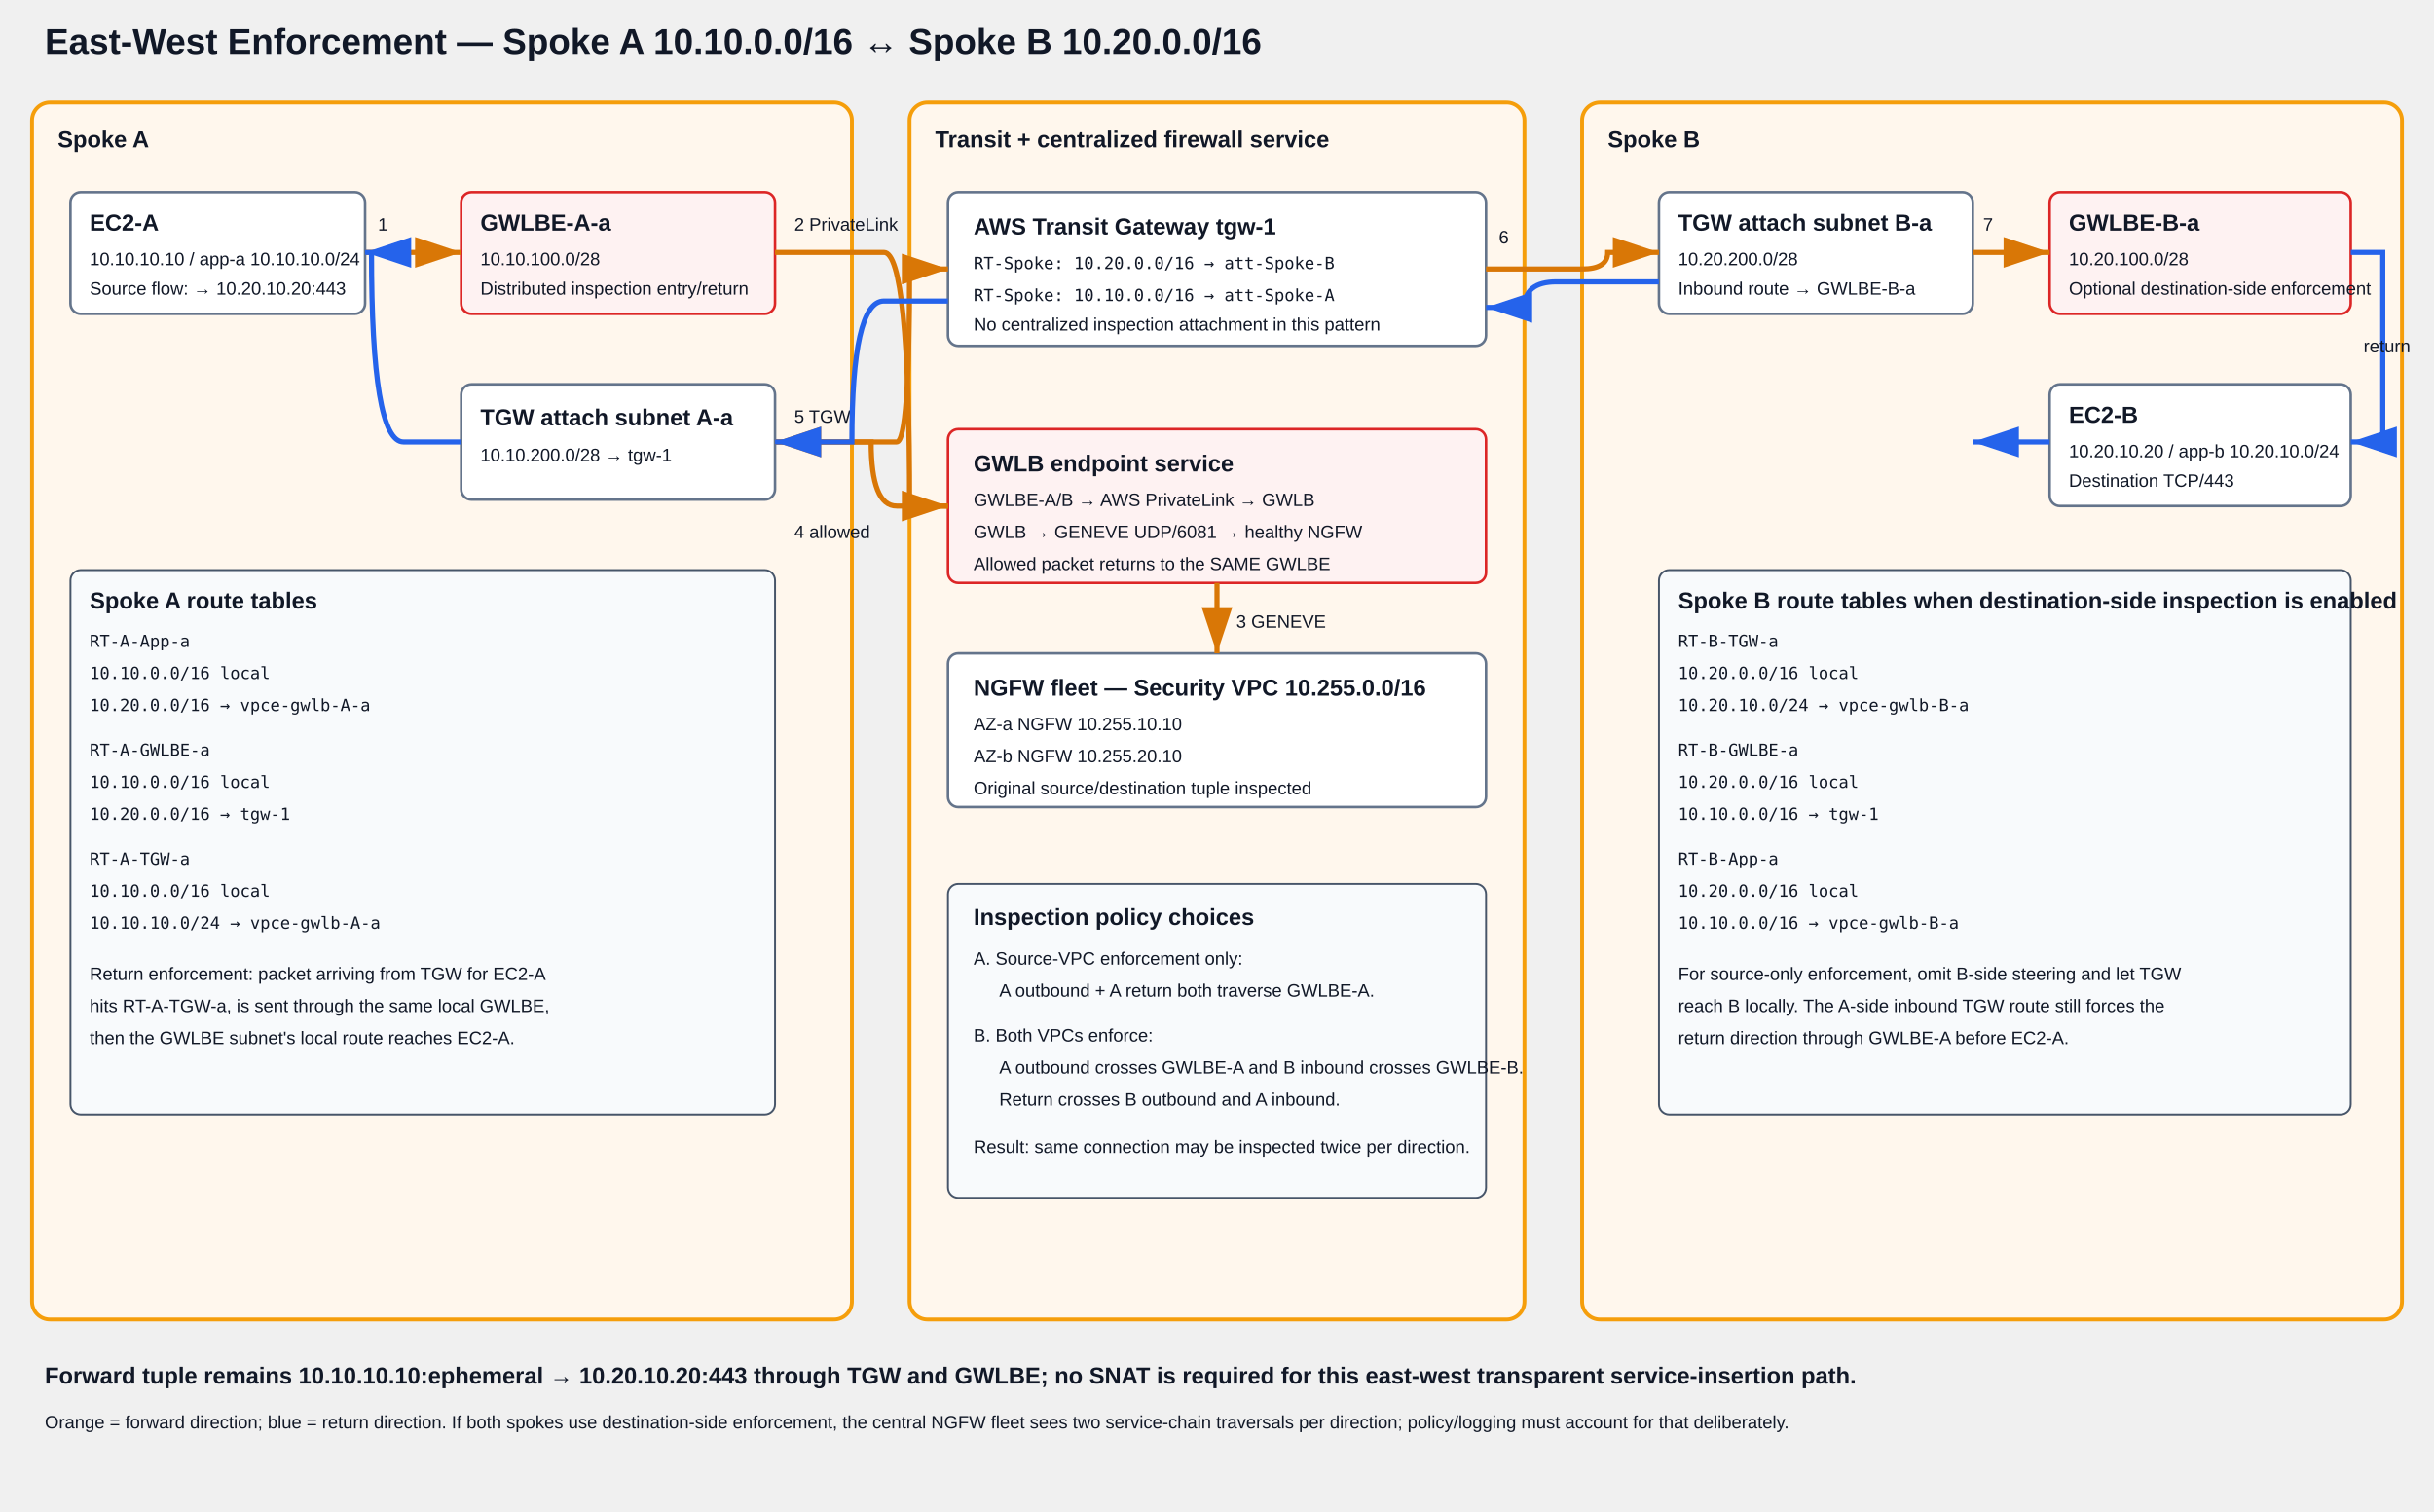
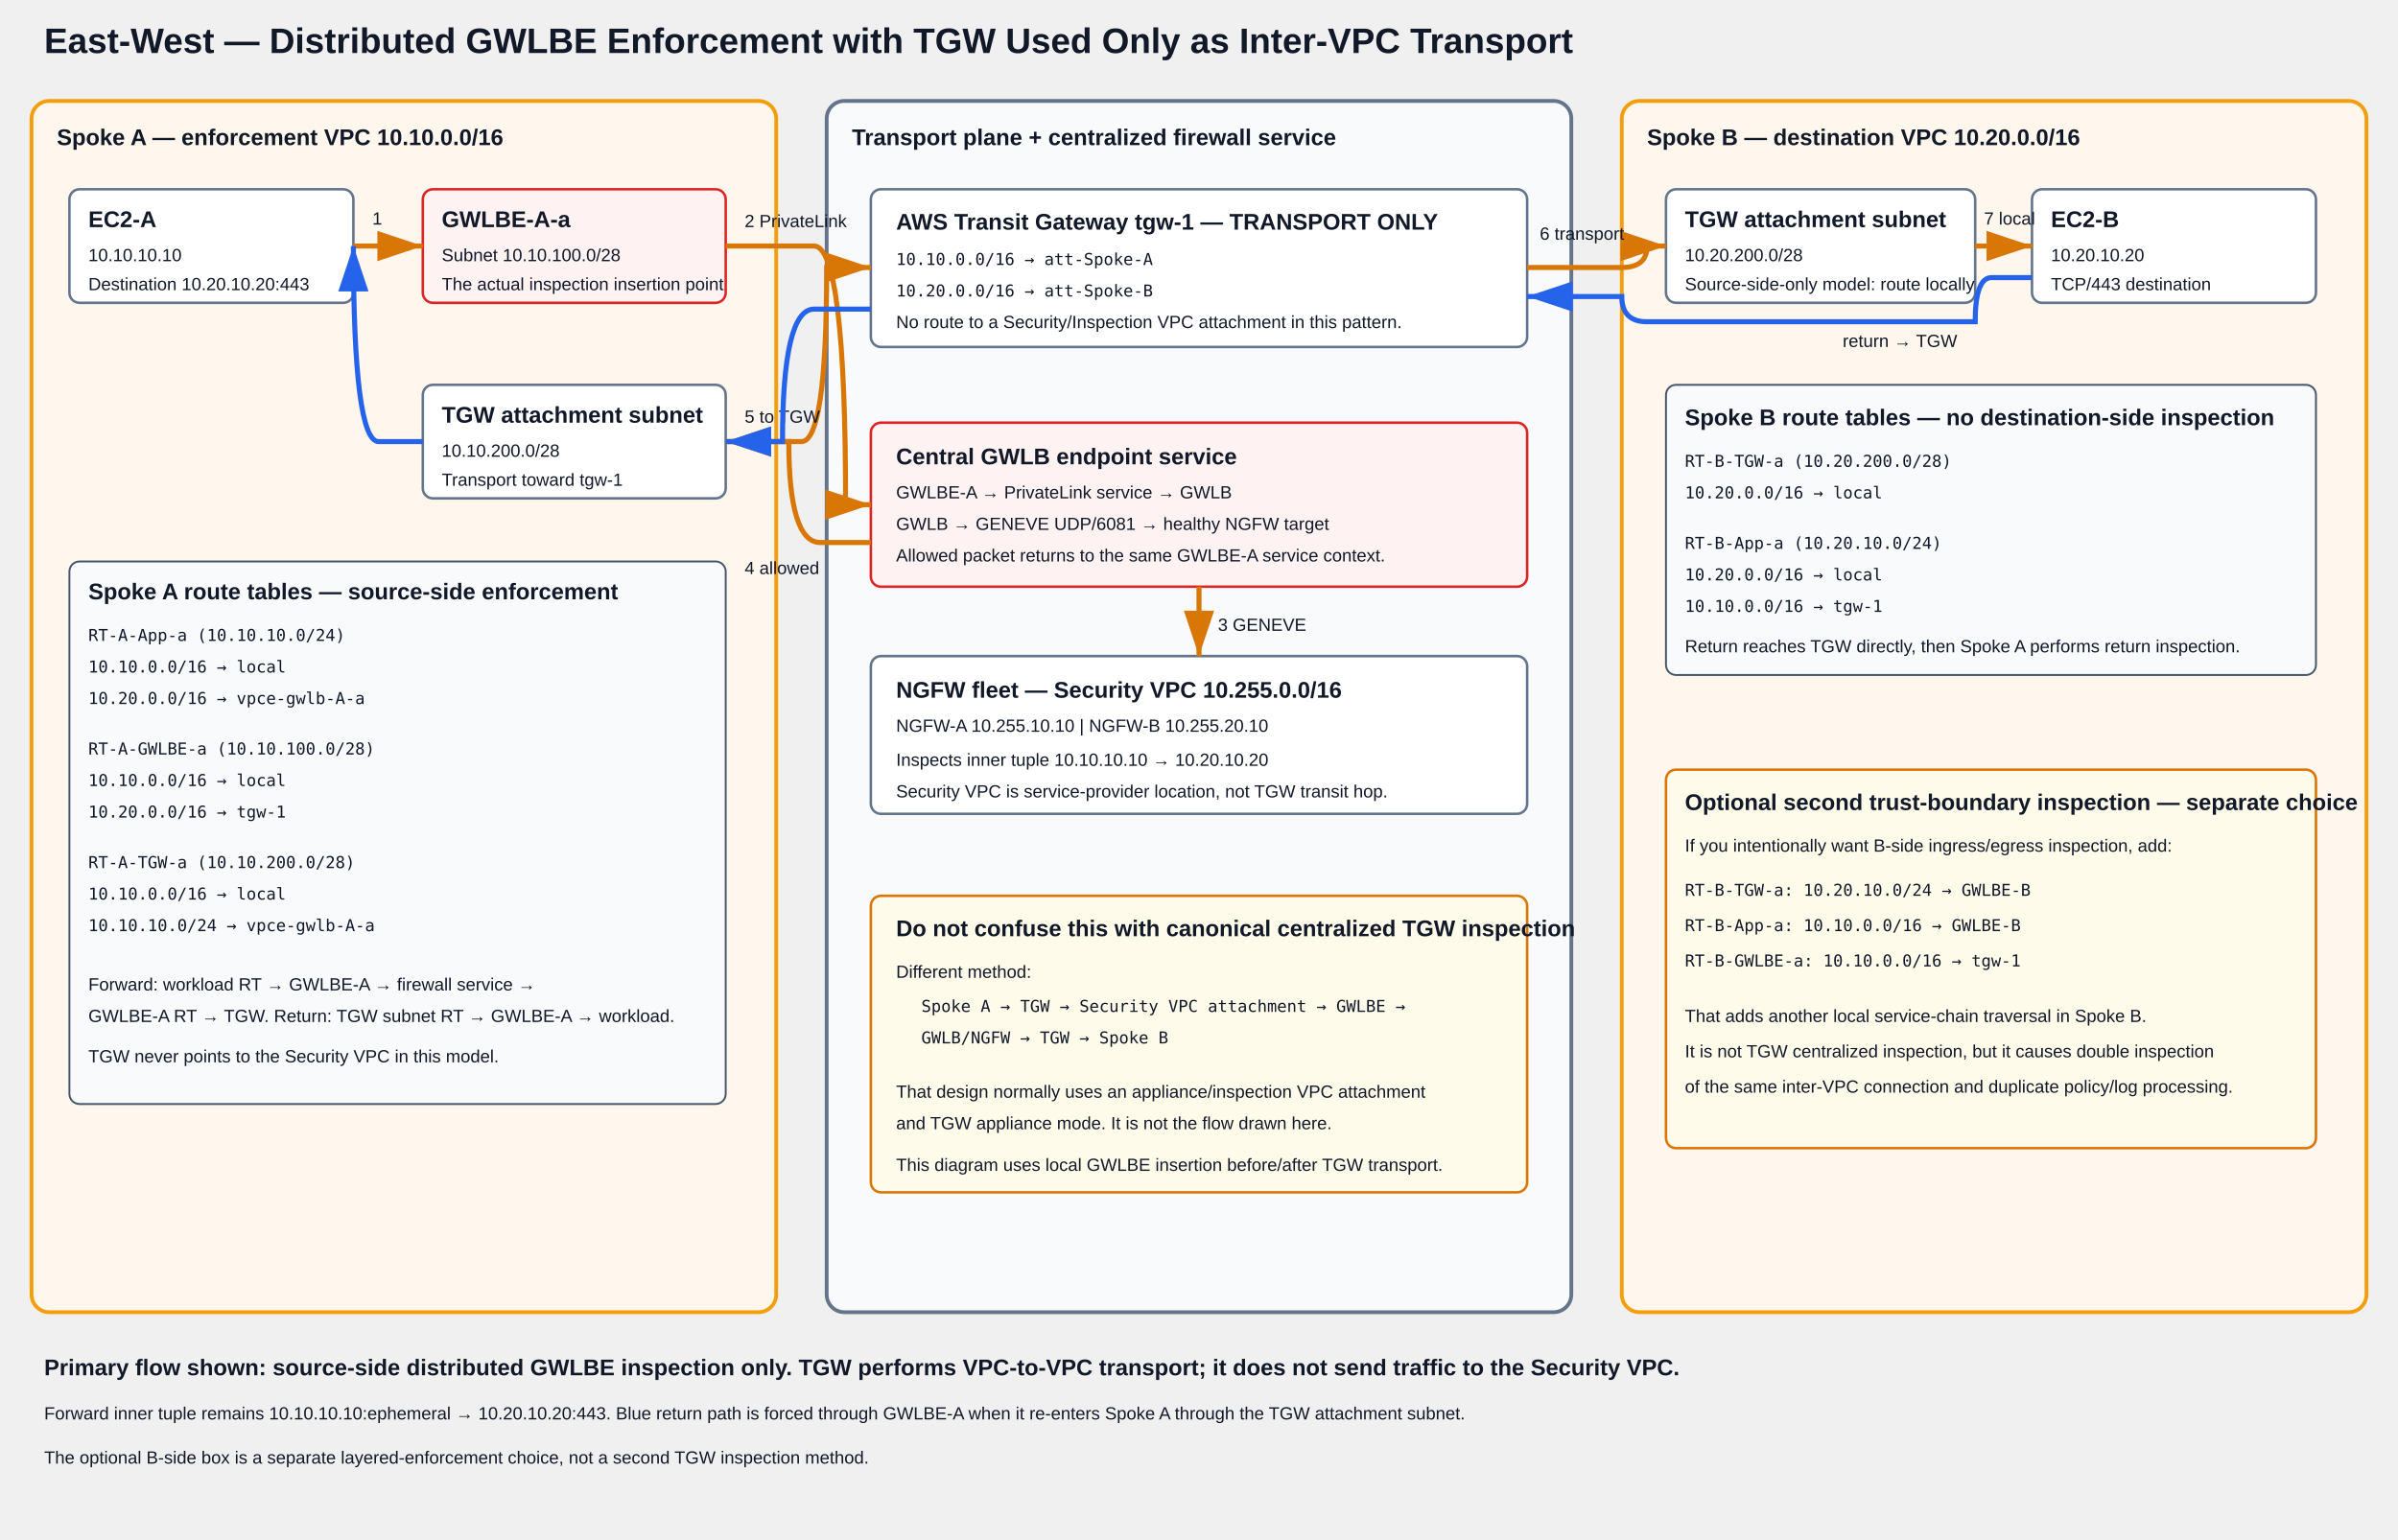
- <svg xmlns="http://www.w3.org/2000/svg" width="1900" height="1180" viewBox="0 0 1900 1180">
+ <svg xmlns="http://www.w3.org/2000/svg" width="1900" height="1220" viewBox="0 0 1900 1220">
  <defs>
    <marker id="f" markerWidth="10" markerHeight="10" refX="9" refY="3" orient="auto">
      <path d="M0,0 L0,6 L9,3 z" fill="#d97706" />
    </marker>
    <marker id="r" markerWidth="10" markerHeight="10" refX="9" refY="3" orient="auto">
      <path d="M0,0 L0,6 L9,3 z" fill="#2563eb" />
    </marker>
-     <style>text{font-family:Arial,sans-serif;fill:#111827}.t{font-size:28px;font-weight:700}.h{font-size:18px;font-weight:700}.s{font-size:14px}.m{font-size:13px;font-family:monospace}.box{fill:#fff;stroke:#64748b;stroke-width:2}.rt{fill:#f8fafc;stroke:#475569;stroke-width:1.5}.sec{fill:#fef2f2;stroke:#dc2626;stroke-width:2}.f{fill:none;stroke:#d97706;stroke-width:4;marker-end:url(#f)}.r{fill:none;stroke:#2563eb;stroke-width:4;marker-end:url(#r)}</style>
+     <style>text{font-family:Arial,sans-serif;fill:#111827}.t{font-size:28px;font-weight:700}.h{font-size:18px;font-weight:700}.s{font-size:14px}.m{font-size:13px;font-family:monospace}.box{fill:#fff;stroke:#64748b;stroke-width:2}.rt{fill:#f8fafc;stroke:#475569;stroke-width:1.5}.sec{fill:#fef2f2;stroke:#dc2626;stroke-width:2}.warn{fill:#fffbeb;stroke:#d97706;stroke-width:2}.f{fill:none;stroke:#d97706;stroke-width:4;marker-end:url(#f)}.r{fill:none;stroke:#2563eb;stroke-width:4;marker-end:url(#r)}.dash{fill:none;stroke:#94a3b8;stroke-width:3;stroke-dasharray:10 8}</style>
  </defs>
-   <text x="35" y="42" class="t">East-West Enforcement — Spoke A 10.10.0.0/16 ↔ Spoke B 10.20.0.0/16</text>
-   <rect x="25" y="80" width="640" height="950" rx="14" fill="#fff7ed" stroke="#f59e0b" stroke-width="3" />
-   <text x="45" y="115" class="h">Spoke A</text>
-   <rect x="55" y="150" width="230" height="95" rx="8" class="box" />
+   <text x="35" y="42" class="t">East-West — Distributed GWLBE Enforcement with TGW Used Only as Inter-VPC Transport</text>
+   <rect x="25" y="80" width="590" height="960" rx="14" fill="#fff7ed" stroke="#f59e0b" stroke-width="3" />
+   <text x="45" y="115" class="h">Spoke A — enforcement VPC 10.10.0.0/16</text>
+   <rect x="55" y="150" width="225" height="90" rx="8" class="box" />
  <text x="70" y="180" class="h">EC2-A</text>
-   <text x="70" y="207" class="s">10.10.10.10 / app-a 10.10.10.0/24</text>
-   <text x="70" y="230" class="s">Source flow: → 10.20.10.20:443</text>
-   <rect x="360" y="150" width="245" height="95" rx="8" class="sec" />
-   <text x="375" y="180" class="h">GWLBE-A-a</text>
-   <text x="375" y="207" class="s">10.10.100.0/28</text>
-   <text x="375" y="230" class="s">Distributed inspection entry/return</text>
-   <rect x="360" y="300" width="245" height="90" rx="8" class="box" />
-   <text x="375" y="332" class="h">TGW attach subnet A-a</text>
-   <text x="375" y="360" class="s">10.10.200.0/28 → tgw-1</text>
-   <rect x="55" y="445" width="550" height="425" rx="8" class="rt" />
-   <text x="70" y="475" class="h">Spoke A route tables</text>
-   <text x="70" y="505" class="m">RT-A-App-a</text>
-   <text x="70" y="530" class="m">10.10.0.0/16 local</text>
-   <text x="70" y="555" class="m">10.20.0.0/16 → vpce-gwlb-A-a</text>
-   <text x="70" y="590" class="m">RT-A-GWLBE-a</text>
-   <text x="70" y="615" class="m">10.10.0.0/16 local</text>
-   <text x="70" y="640" class="m">10.20.0.0/16 → tgw-1</text>
-   <text x="70" y="675" class="m">RT-A-TGW-a</text>
-   <text x="70" y="700" class="m">10.10.0.0/16 local</text>
-   <text x="70" y="725" class="m">10.10.10.0/24 → vpce-gwlb-A-a</text>
-   <text x="70" y="765" class="s">Return enforcement: packet arriving from TGW for EC2-A</text>
-   <text x="70" y="790" class="s">hits RT-A-TGW-a, is sent through the same local GWLBE,</text>
-   <text x="70" y="815" class="s">then the GWLBE subnet's local route reaches EC2-A.</text>
-   <rect x="710" y="80" width="480" height="950" rx="14" fill="#fff7ed" stroke="#f59e0b" stroke-width="3" />
-   <text x="730" y="115" class="h">Transit + centralized firewall service</text>
-   <rect x="740" y="150" width="420" height="120" rx="8" class="box" />
-   <text x="760" y="183" class="h">AWS Transit Gateway tgw-1</text>
-   <text x="760" y="210" class="m">RT-Spoke: 10.20.0.0/16 → att-Spoke-B</text>
-   <text x="760" y="235" class="m">RT-Spoke: 10.10.0.0/16 → att-Spoke-A</text>
-   <text x="760" y="258" class="s">No centralized inspection attachment in this pattern</text>
-   <rect x="740" y="335" width="420" height="120" rx="8" class="sec" />
-   <text x="760" y="368" class="h">GWLB endpoint service</text>
-   <text x="760" y="395" class="s">GWLBE-A/B → AWS PrivateLink → GWLB</text>
-   <text x="760" y="420" class="s">GWLB → GENEVE UDP/6081 → healthy NGFW</text>
-   <text x="760" y="445" class="s">Allowed packet returns to the SAME GWLBE</text>
-   <rect x="740" y="510" width="420" height="120" rx="8" class="box" />
-   <text x="760" y="543" class="h">NGFW fleet — Security VPC 10.255.0.0/16</text>
-   <text x="760" y="570" class="s">AZ-a NGFW 10.255.10.10</text>
-   <text x="760" y="595" class="s">AZ-b NGFW 10.255.20.10</text>
-   <text x="760" y="620" class="s">Original source/destination tuple inspected</text>
-   <rect x="740" y="690" width="420" height="245" rx="8" class="rt" />
-   <text x="760" y="722" class="h">Inspection policy choices</text>
-   <text x="760" y="753" class="s">A. Source-VPC enforcement only:</text>
-   <text x="780" y="778" class="s">A outbound + A return both traverse GWLBE-A.</text>
-   <text x="760" y="813" class="s">B. Both VPCs enforce:</text>
-   <text x="780" y="838" class="s">A outbound crosses GWLBE-A and B inbound crosses GWLBE-B.</text>
-   <text x="780" y="863" class="s">Return crosses B outbound and A inbound.</text>
-   <text x="760" y="900" class="s">Result: same connection may be inspected twice per direction.</text>
-   <rect x="1235" y="80" width="640" height="950" rx="14" fill="#fff7ed" stroke="#f59e0b" stroke-width="3" />
-   <text x="1255" y="115" class="h">Spoke B</text>
-   <rect x="1295" y="150" width="245" height="95" rx="8" class="box" />
-   <text x="1310" y="180" class="h">TGW attach subnet B-a</text>
-   <text x="1310" y="207" class="s">10.20.200.0/28</text>
-   <text x="1310" y="230" class="s">Inbound route → GWLBE-B-a</text>
-   <rect x="1600" y="150" width="235" height="95" rx="8" class="sec" />
-   <text x="1615" y="180" class="h">GWLBE-B-a</text>
-   <text x="1615" y="207" class="s">10.20.100.0/28</text>
-   <text x="1615" y="230" class="s">Optional destination-side enforcement</text>
-   <rect x="1600" y="300" width="235" height="95" rx="8" class="box" />
-   <text x="1615" y="330" class="h">EC2-B</text>
-   <text x="1615" y="357" class="s">10.20.10.20 / app-b 10.20.10.0/24</text>
-   <text x="1615" y="380" class="s">Destination TCP/443</text>
-   <rect x="1295" y="445" width="540" height="425" rx="8" class="rt" />
-   <text x="1310" y="475" class="h">Spoke B route tables when destination-side inspection is enabled</text>
-   <text x="1310" y="505" class="m">RT-B-TGW-a</text>
-   <text x="1310" y="530" class="m">10.20.0.0/16 local</text>
-   <text x="1310" y="555" class="m">10.20.10.0/24 → vpce-gwlb-B-a</text>
-   <text x="1310" y="590" class="m">RT-B-GWLBE-a</text>
-   <text x="1310" y="615" class="m">10.20.0.0/16 local</text>
-   <text x="1310" y="640" class="m">10.10.0.0/16 → tgw-1</text>
-   <text x="1310" y="675" class="m">RT-B-App-a</text>
-   <text x="1310" y="700" class="m">10.20.0.0/16 local</text>
-   <text x="1310" y="725" class="m">10.10.0.0/16 → vpce-gwlb-B-a</text>
-   <text x="1310" y="765" class="s">For source-only enforcement, omit B-side steering and let TGW</text>
-   <text x="1310" y="790" class="s">reach B locally. The A-side inbound TGW route still forces the</text>
-   <text x="1310" y="815" class="s">return direction through GWLBE-A before EC2-A.</text>
-   <path d="M285 197 H330 Q350 197 350 197 H360" class="f" />
-   <text x="295" y="180" class="s">1</text>
-   <path d="M605 197 H690 Q710 197 710 395 H740" class="f" />
-   <text x="620" y="180" class="s">2 PrivateLink</text>
-   <path d="M950 455 V510" class="f" />
-   <text x="965" y="490" class="s">3 GENEVE</text>
-   <path d="M740 395 H700 Q680 395 680 345 H605" class="f" />
-   <text x="620" y="420" class="s">4 allowed</text>
-   <path d="M605 345 H700 Q710 345 710 210 H740" class="f" />
-   <text x="620" y="330" class="s">5 TGW</text>
-   <path d="M1160 210 H1235 Q1255 210 1255 197 H1295" class="f" />
-   <text x="1170" y="190" class="s">6</text>
-   <path d="M1540 197 H1570 Q1585 197 1585 197 H1600" class="f" />
-   <text x="1548" y="180" class="s">7</text>
-   <path d="M1835 197 H1860 V345 H1835" class="r" />
-   <text x="1845" y="275" class="s">return</text>
-   <path d="M1600 345 H1570 Q1555 345 1555 345 H1540" class="r" />
-   <path d="M1295 220 H1215 Q1190 220 1190 240 H1160" class="r" />
-   <path d="M740 235 H690 Q665 235 665 345 H605" class="r" />
-   <path d="M360 345 H315 Q290 345 290 197 H285" class="r" />
-   <text x="35" y="1080" class="h">Forward tuple remains 10.10.10.10:ephemeral → 10.20.10.20:443 through TGW and GWLBE; no SNAT is required for this east-west transparent service-insertion path.</text>
-   <text x="35" y="1115" class="s">Orange = forward direction; blue = return direction. If both spokes use destination-side enforcement, the central NGFW fleet sees two service-chain traversals per direction; policy/logging must account for that deliberately.</text>
+   <text x="70" y="207" class="s">10.10.10.10</text>
+   <text x="70" y="230" class="s">Destination 10.20.10.20:443</text>
+   <rect x="335" y="150" width="240" height="90" rx="8" class="sec" />
+   <text x="350" y="180" class="h">GWLBE-A-a</text>
+   <text x="350" y="207" class="s">Subnet 10.10.100.0/28</text>
+   <text x="350" y="230" class="s">The actual inspection insertion point</text>
+   <rect x="335" y="305" width="240" height="90" rx="8" class="box" />
+   <text x="350" y="335" class="h">TGW attachment subnet</text>
+   <text x="350" y="362" class="s">10.10.200.0/28</text>
+   <text x="350" y="385" class="s">Transport toward tgw-1</text>
+   <rect x="55" y="445" width="520" height="430" rx="8" class="rt" />
+   <text x="70" y="475" class="h">Spoke A route tables — source-side enforcement</text>
+   <text x="70" y="508" class="m">RT-A-App-a  (10.10.10.0/24)</text>
+   <text x="70" y="533" class="m">10.10.0.0/16  → local</text>
+   <text x="70" y="558" class="m">10.20.0.0/16  → vpce-gwlb-A-a</text>
+   <text x="70" y="598" class="m">RT-A-GWLBE-a  (10.10.100.0/28)</text>
+   <text x="70" y="623" class="m">10.10.0.0/16  → local</text>
+   <text x="70" y="648" class="m">10.20.0.0/16  → tgw-1</text>
+   <text x="70" y="688" class="m">RT-A-TGW-a  (10.10.200.0/28)</text>
+   <text x="70" y="713" class="m">10.10.0.0/16  → local</text>
+   <text x="70" y="738" class="m">10.10.10.0/24  → vpce-gwlb-A-a</text>
+   <text x="70" y="785" class="s">Forward: workload RT → GWLBE-A → firewall service →</text>
+   <text x="70" y="810" class="s">GWLBE-A RT → TGW. Return: TGW subnet RT → GWLBE-A → workload.</text>
+   <text x="70" y="842" class="s">TGW never points to the Security VPC in this model.</text>
+   <rect x="655" y="80" width="590" height="960" rx="14" fill="#f8fafc" stroke="#64748b" stroke-width="3" />
+   <text x="675" y="115" class="h">Transport plane + centralized firewall service</text>
+   <rect x="690" y="150" width="520" height="125" rx="8" class="box" />
+   <text x="710" y="182" class="h">AWS Transit Gateway tgw-1 — TRANSPORT ONLY</text>
+   <text x="710" y="210" class="m">10.10.0.0/16 → att-Spoke-A</text>
+   <text x="710" y="235" class="m">10.20.0.0/16 → att-Spoke-B</text>
+   <text x="710" y="260" class="s">No route to a Security/Inspection VPC attachment in this pattern.</text>
+   <rect x="690" y="335" width="520" height="130" rx="8" class="sec" />
+   <text x="710" y="368" class="h">Central GWLB endpoint service</text>
+   <text x="710" y="395" class="s">GWLBE-A → PrivateLink service → GWLB</text>
+   <text x="710" y="420" class="s">GWLB → GENEVE UDP/6081 → healthy NGFW target</text>
+   <text x="710" y="445" class="s">Allowed packet returns to the same GWLBE-A service context.</text>
+   <rect x="690" y="520" width="520" height="125" rx="8" class="box" />
+   <text x="710" y="553" class="h">NGFW fleet — Security VPC 10.255.0.0/16</text>
+   <text x="710" y="580" class="s">NGFW-A 10.255.10.10 | NGFW-B 10.255.20.10</text>
+   <text x="710" y="607" class="s">Inspects inner tuple 10.10.10.10 → 10.20.10.20</text>
+   <text x="710" y="632" class="s">Security VPC is service-provider location, not TGW transit hop.</text>
+   <rect x="690" y="710" width="520" height="235" rx="8" class="warn" />
+   <text x="710" y="742" class="h">Do not confuse this with canonical centralized TGW inspection</text>
+   <text x="710" y="775" class="s">Different method:</text>
+   <text x="730" y="802" class="m">Spoke A → TGW → Security VPC attachment → GWLBE →</text>
+   <text x="730" y="827" class="m">GWLB/NGFW → TGW → Spoke B</text>
+   <text x="710" y="870" class="s">That design normally uses an appliance/inspection VPC attachment</text>
+   <text x="710" y="895" class="s">and TGW appliance mode. It is not the flow drawn here.</text>
+   <text x="710" y="928" class="s">This diagram uses local GWLBE insertion before/after TGW transport.</text>
+   <rect x="1285" y="80" width="590" height="960" rx="14" fill="#fff7ed" stroke="#f59e0b" stroke-width="3" />
+   <text x="1305" y="115" class="h">Spoke B — destination VPC 10.20.0.0/16</text>
+   <rect x="1320" y="150" width="245" height="90" rx="8" class="box" />
+   <text x="1335" y="180" class="h">TGW attachment subnet</text>
+   <text x="1335" y="207" class="s">10.20.200.0/28</text>
+   <text x="1335" y="230" class="s">Source-side-only model: route locally</text>
+   <rect x="1610" y="150" width="225" height="90" rx="8" class="box" />
+   <text x="1625" y="180" class="h">EC2-B</text>
+   <text x="1625" y="207" class="s">10.20.10.20</text>
+   <text x="1625" y="230" class="s">TCP/443 destination</text>
+   <rect x="1320" y="305" width="515" height="230" rx="8" class="rt" />
+   <text x="1335" y="337" class="h">Spoke B route tables — no destination-side inspection</text>
+   <text x="1335" y="370" class="m">RT-B-TGW-a  (10.20.200.0/28)</text>
+   <text x="1335" y="395" class="m">10.20.0.0/16  → local</text>
+   <text x="1335" y="435" class="m">RT-B-App-a  (10.20.10.0/24)</text>
+   <text x="1335" y="460" class="m">10.20.0.0/16  → local</text>
+   <text x="1335" y="485" class="m">10.10.0.0/16  → tgw-1</text>
+   <text x="1335" y="517" class="s">Return reaches TGW directly, then Spoke A performs return inspection.</text>
+   <rect x="1320" y="610" width="515" height="300" rx="8" class="warn" />
+   <text x="1335" y="642" class="h">Optional second trust-boundary inspection — separate choice</text>
+   <text x="1335" y="675" class="s">If you intentionally want B-side ingress/egress inspection, add:</text>
+   <text x="1335" y="710" class="m">RT-B-TGW-a: 10.20.10.0/24 → GWLBE-B</text>
+   <text x="1335" y="738" class="m">RT-B-App-a: 10.10.0.0/16 → GWLBE-B</text>
+   <text x="1335" y="766" class="m">RT-B-GWLBE-a: 10.10.0.0/16 → tgw-1</text>
+   <text x="1335" y="810" class="s">That adds another local service-chain traversal in Spoke B.</text>
+   <text x="1335" y="838" class="s">It is not TGW centralized inspection, but it causes double inspection</text>
+   <text x="1335" y="866" class="s">of the same inter-VPC connection and duplicate policy/log processing.</text>
+   <path d="M280 195 H335" class="f" />
+   <text x="295" y="178" class="s">1</text>
+   <path d="M575 195 H645 Q670 195 670 400 H690" class="f" />
+   <text x="590" y="180" class="s">2 PrivateLink</text>
+   <path d="M950 465 V520" class="f" />
+   <text x="965" y="500" class="s">3 GENEVE</text>
+   <path d="M690 430 H650 Q625 430 625 350 H575" class="f" />
+   <text x="590" y="455" class="s">4 allowed</text>
+   <path d="M575 350 H635 Q655 350 655 212 H690" class="f" />
+   <text x="590" y="335" class="s">5 to TGW</text>
+   <path d="M1210 212 H1285 Q1305 212 1305 195 H1320" class="f" />
+   <text x="1220" y="190" class="s">6 transport</text>
+   <path d="M1565 195 H1610" class="f" />
+   <text x="1572" y="178" class="s">7 local</text>
+   <path d="M1610 220 H1578 Q1565 220 1565 255 H1305 Q1285 255 1285 235 H1210" class="r" />
+   <text x="1460" y="275" class="s">return → TGW</text>
+   <path d="M690 245 H645 Q620 245 620 350 H575" class="r" />
+   <path d="M335 350 H300 Q280 350 280 195" class="r" />
+   <text x="35" y="1090" class="h">Primary flow shown: source-side distributed GWLBE inspection only. TGW performs VPC-to-VPC transport; it does not send traffic to the Security VPC.</text>
+   <text x="35" y="1125" class="s">Forward inner tuple remains 10.10.10.10:ephemeral → 10.20.10.20:443. Blue return path is forced through GWLBE-A when it re-enters Spoke A through the TGW attachment subnet.</text>
+   <text x="35" y="1160" class="s">The optional B-side box is a separate layered-enforcement choice, not a second TGW inspection method.</text>
</svg>
